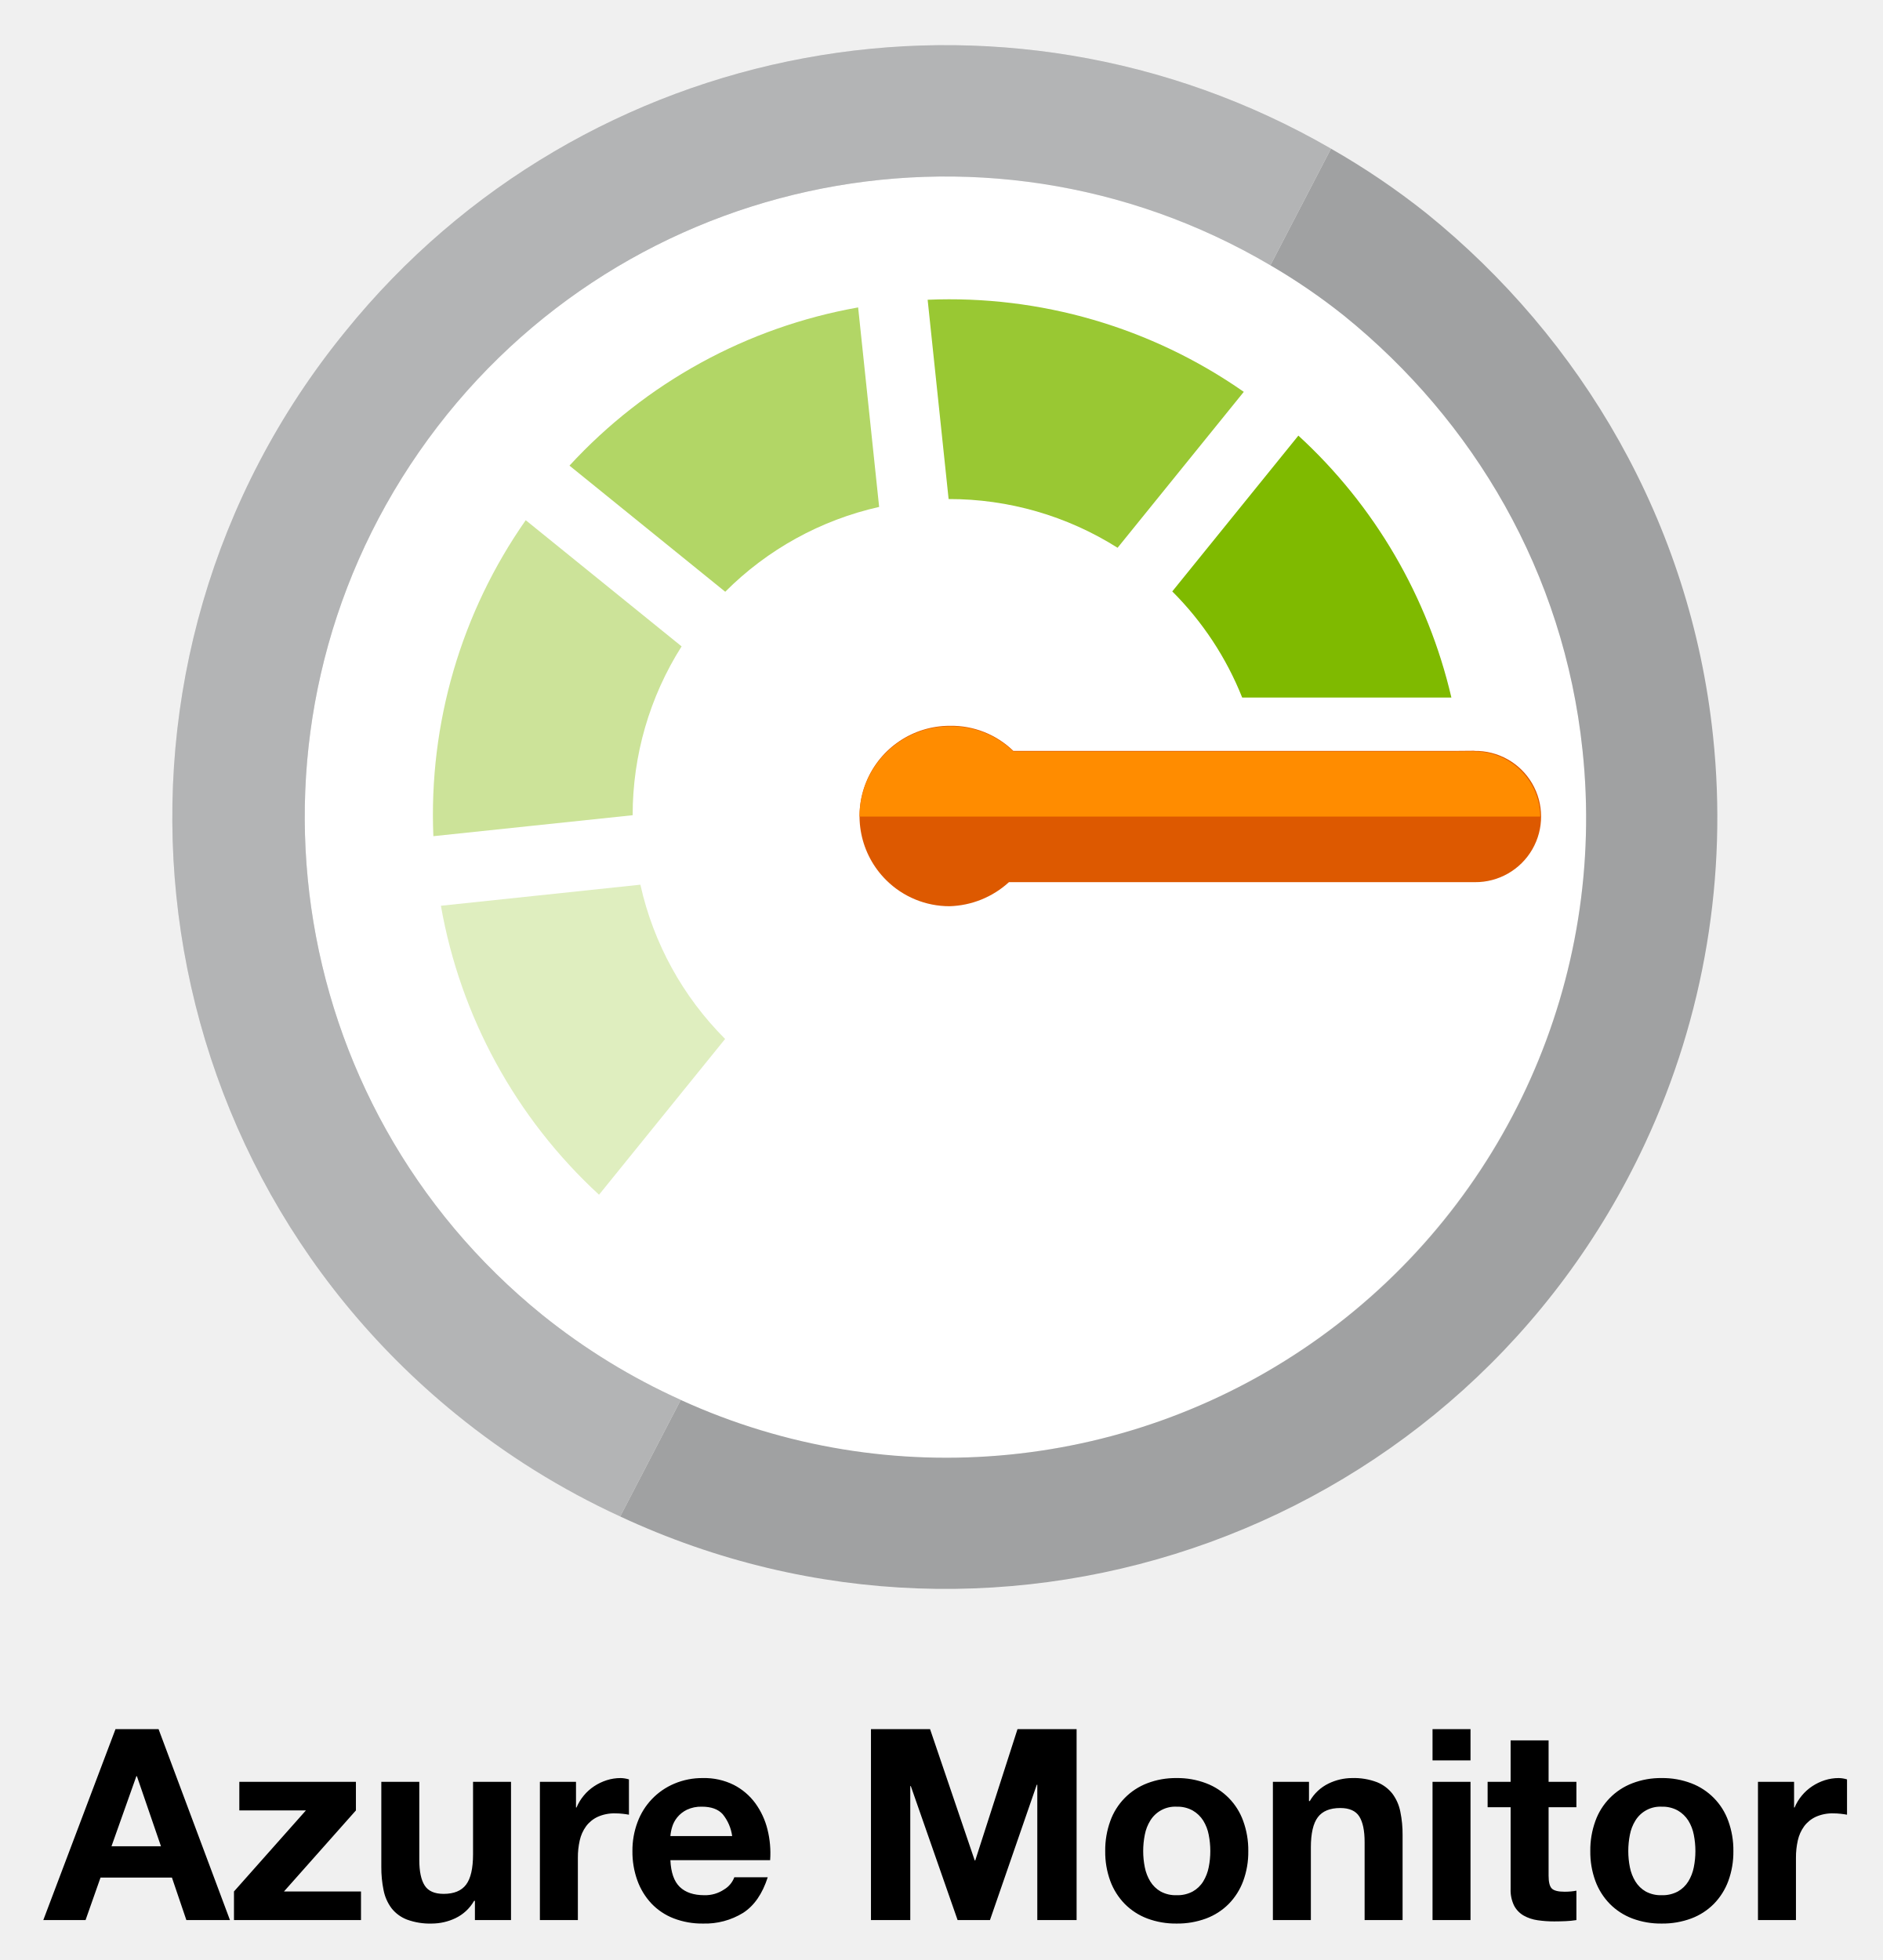
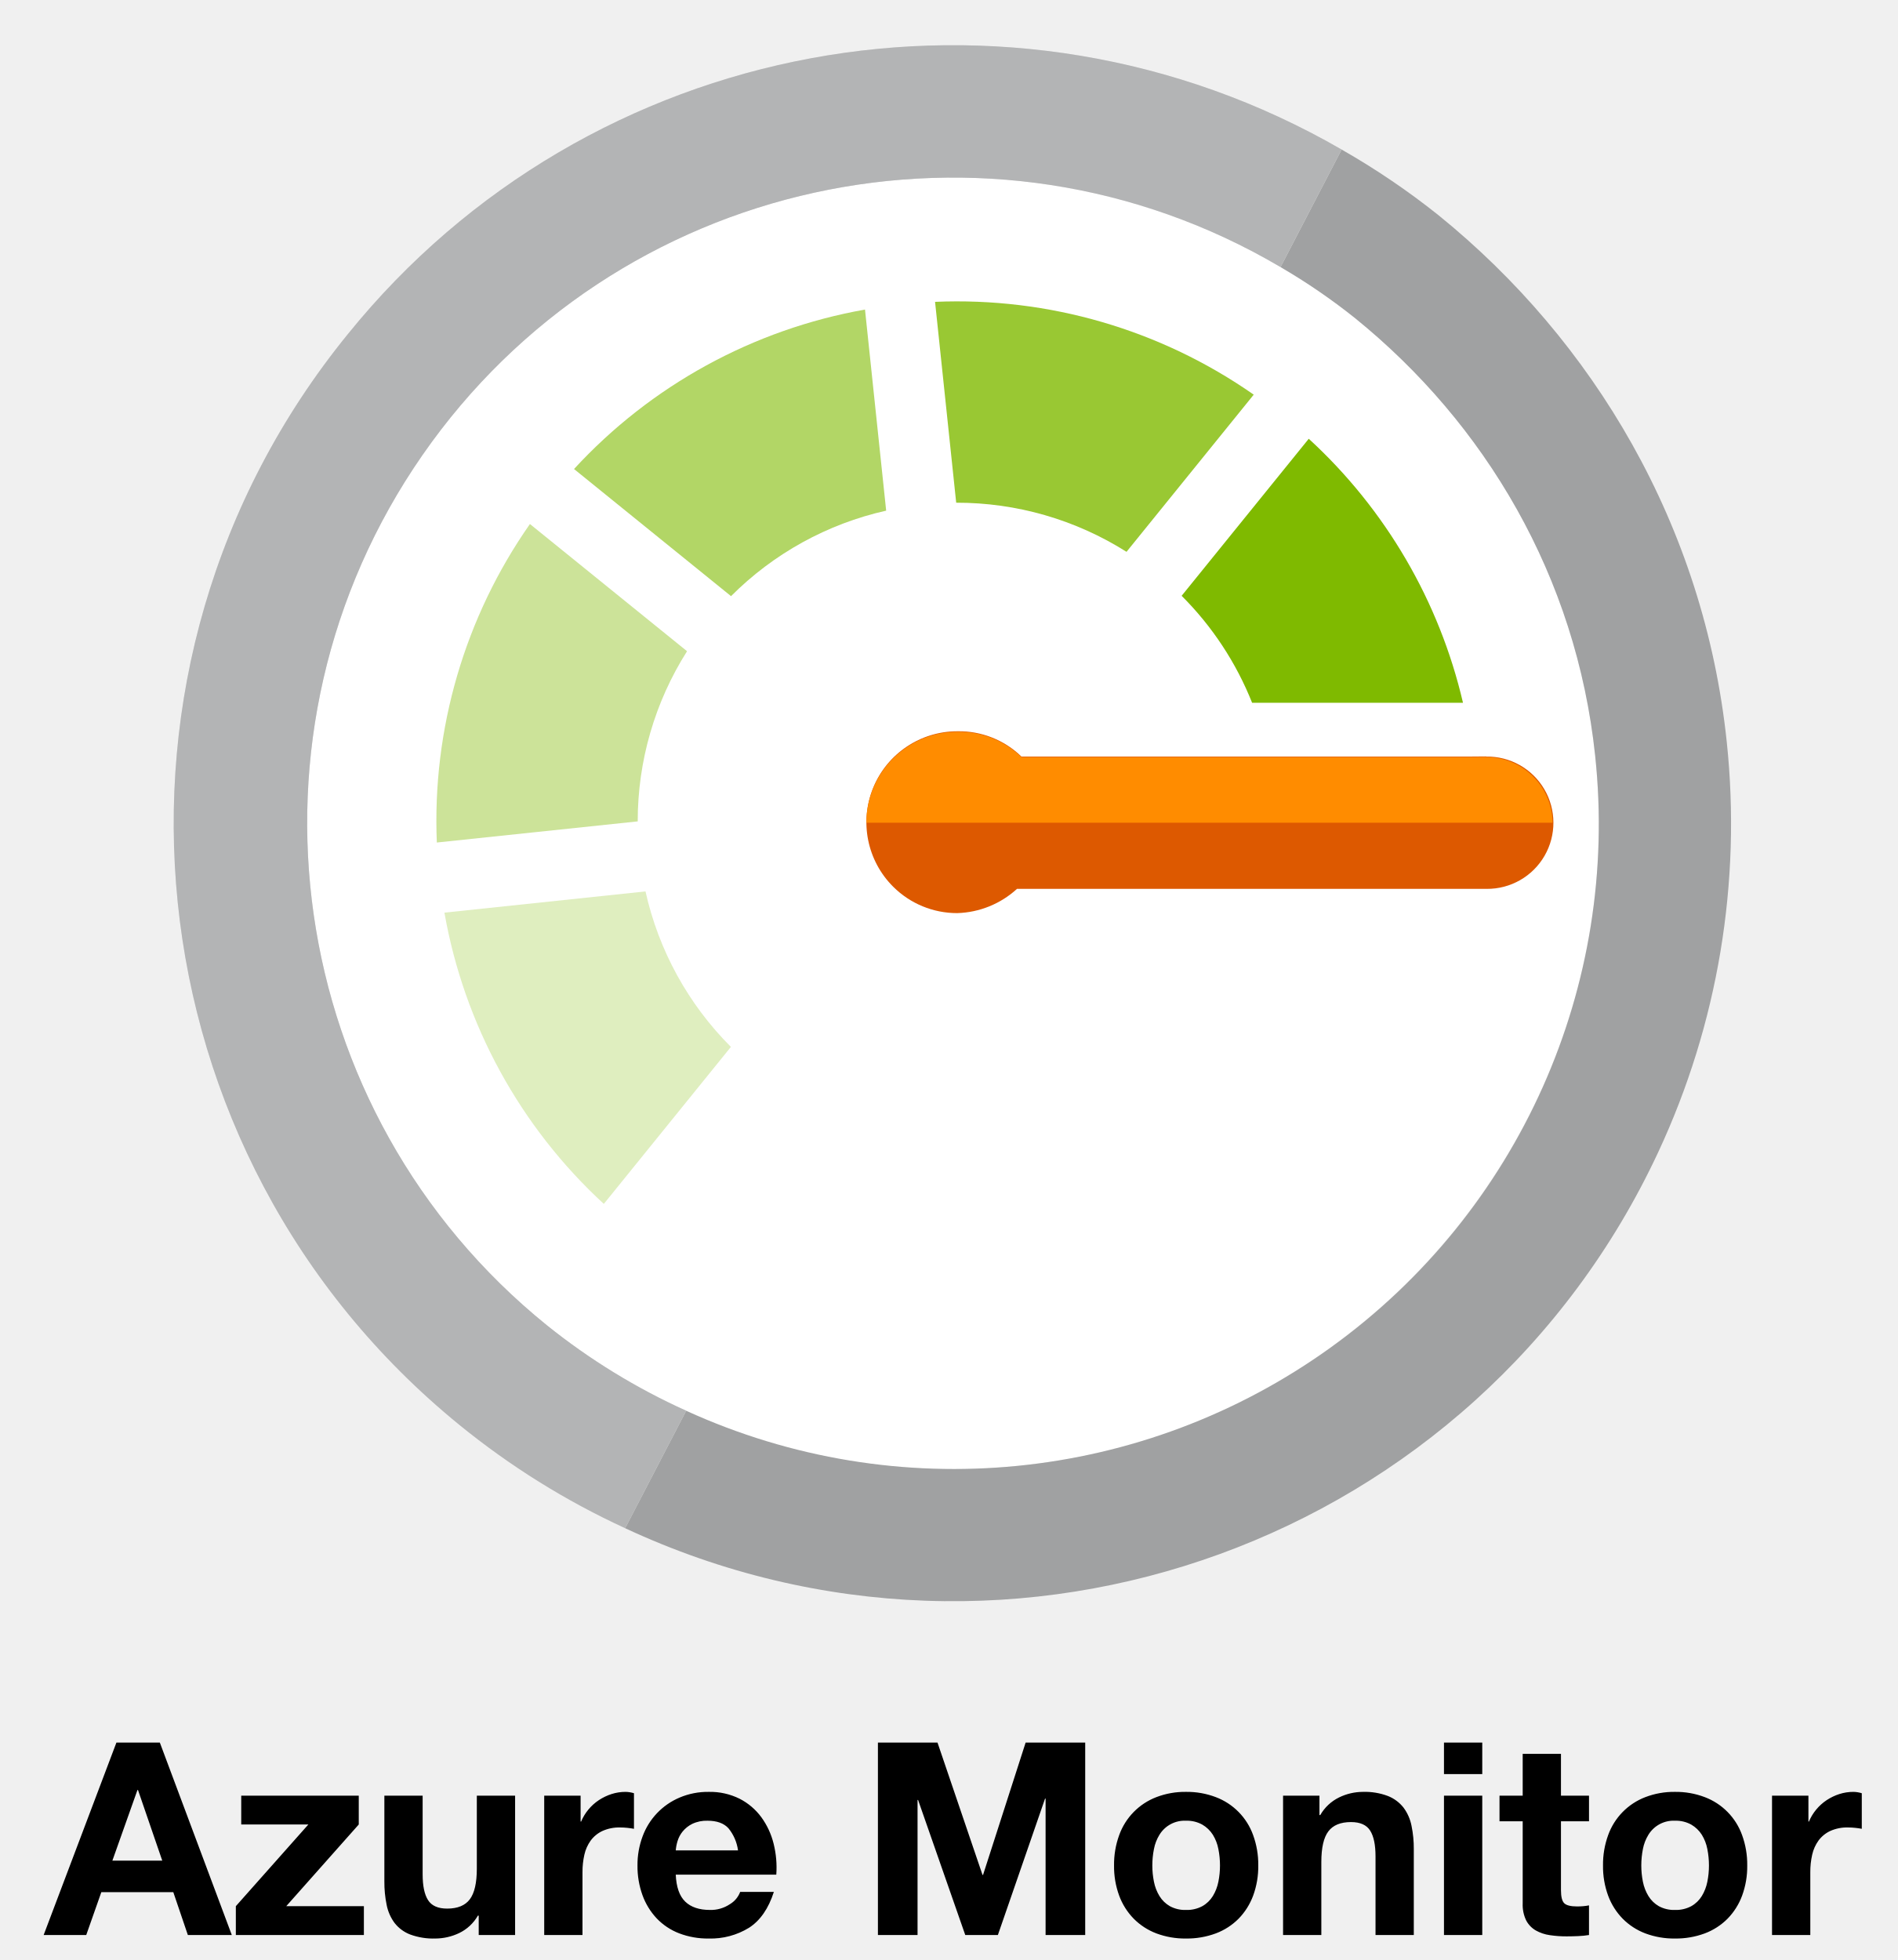
- <svg xmlns="http://www.w3.org/2000/svg" viewBox="98.24 -6.16 507.52 528.32">
+ <svg xmlns="http://www.w3.org/2000/svg" viewBox="98.24 -6.08 507.52 524.16">
  <defs>
    <style>.cls-6{fill:#a0a1a2}</style>
  </defs>
  <path fill="#fff" d="M335.041 42.36a172.695 172.695 0 1 0 189.813 153.682l-.003-.033c-5.062-47.873-29.368-88.811-64.297-117.072a169.612 169.612 0 0 0-107.016-37.542 178.266 178.266 0 0 0-18.497.965" />
  <path d="M281.983 168.073l-42.021-34.013a138.412 138.412 0 0 0-24.898 85.174l53.725-5.652a84.866 84.866 0 0 1 13.194-45.509" style="isolation:isolate" fill="#7fba00" opacity=".4" />
  <path d="M399.513 141.494l34.02-42.03a138.498 138.498 0 0 0-85.223-24.822l5.652 53.716a84.96 84.96 0 0 1 45.55 13.136" style="isolation:isolate" fill="#7fba00" opacity=".8" />
  <path d="M335.233 130.48l-5.66-53.774a138.604 138.604 0 0 0-77.816 42.645l41.988 33.996a84.805 84.805 0 0 1 41.488-22.866" style="isolation:isolate" fill="#7fba00" opacity=".6" />
  <path d="M270.87 232.311l-53.775 5.677a138.504 138.504 0 0 0 42.629 77.89l33.987-41.987a84.836 84.836 0 0 1-22.841-41.58" style="isolation:isolate" fill="#7fba00" opacity=".25" />
  <path d="M560.037 192.305c-6.06-57.745-35.553-107.241-77.19-140.913a201.8 201.8 0 0 0-25.806-17.48l-16.34 31.44a164.977 164.977 0 0 1 19.853 13.585c34.929 28.26 59.235 69.191 64.288 117.064A172.44 172.44 0 0 1 281.75 371.193l-16.323 31.415c104.067 48.523 227.766 3.495 276.289-100.573a207.907 207.907 0 0 0 18.322-109.73" class="cls-6" />
  <path d="M244.482 348.318A172.643 172.643 0 0 1 440.7 65.344l16.34-31.433a207.949 207.949 0 0 0-265.684 49.255l-.059.075c-72.331 88.781-58.996 219.389 29.786 291.72a207.348 207.348 0 0 0 44.35 27.64l16.324-31.417a173.257 173.257 0 0 1-37.276-22.866" class="cls-6" />
  <path d="M244.482 348.318A172.643 172.643 0 0 1 440.7 65.344l16.34-31.433a207.949 207.949 0 0 0-265.684 49.255l-.059.075c-72.331 88.781-58.996 219.389 29.786 291.72a207.348 207.348 0 0 0 44.35 27.64l16.324-31.417a173.257 173.257 0 0 1-37.276-22.866" style="isolation:isolate" fill="#fff" opacity=".2" />
  <path fill="#7fba00" d="M448.25 111.26l-33.995 41.996a84.582 84.582 0 0 1 18.846 28.61h56.397a138.377 138.377 0 0 0-41.247-70.606z" />
  <path fill="#dd5900" d="M337.139 231.08a24.328 24.328 0 0 1 17.156-41.597 23.96 23.96 0 0 1 17.123 6.768c.059.058.084-.067.158 0h118.92l5.17-.042.033.042a17.69 17.69 0 1 1 .15 35.377H370.227a24.772 24.772 0 0 1-16.008 6.485 24.18 24.18 0 0 1-17.081-7.034" />
  <path fill="#ff8c00" d="M495.7 196.4l-.034-.041-5.17.041h-118.92c-.074-.066-.1.059-.158 0a23.96 23.96 0 0 0-17.123-6.767 24.327 24.327 0 0 0-24.348 24.306v.009h183.5a17.721 17.721 0 0 0-17.748-17.548z" />
  <path d="M140.984 459.927l19.248 51.471H148.48l-3.893-11.461H125.34l-4.037 11.461h-11.39l19.464-51.471zm.649 31.575l-6.488-18.888H135l-6.705 18.888zm39.072-9.66h-17.95v-7.714h31.431v7.714l-19.392 21.843h20.762v7.713h-34.243v-7.713zm45.56 29.556v-5.19h-.216a11.516 11.516 0 0 1-5.046 4.686 14.9 14.9 0 0 1-6.344 1.442 17.888 17.888 0 0 1-6.74-1.082 9.716 9.716 0 0 1-4.146-3.064 11.984 11.984 0 0 1-2.127-4.83 30.023 30.023 0 0 1-.612-6.307v-22.925h10.236v21.05q0 4.615 1.442 6.885 1.442 2.272 5.119 2.271 4.18 0 6.055-2.487 1.874-2.488 1.875-8.183v-19.536h10.237v37.27zm27.25-37.27v6.92h.144a12.565 12.565 0 0 1 1.946-3.207 12.776 12.776 0 0 1 2.811-2.524 13.79 13.79 0 0 1 3.389-1.622 12.244 12.244 0 0 1 3.749-.576 7.994 7.994 0 0 1 2.234.36v9.516q-.722-.143-1.73-.252a18.252 18.252 0 0 0-1.946-.108 10.915 10.915 0 0 0-4.758.937 8.243 8.243 0 0 0-3.136 2.559 10.241 10.241 0 0 0-1.694 3.785 20.57 20.57 0 0 0-.505 4.686v16.796h-10.236v-37.27zm27.97 28.331q2.307 2.235 6.633 2.235a9.13 9.13 0 0 0 5.334-1.55 6.435 6.435 0 0 0 2.74-3.28h9.01q-2.162 6.705-6.632 9.588a19.522 19.522 0 0 1-10.813 2.884 21.276 21.276 0 0 1-7.93-1.406 16.465 16.465 0 0 1-5.983-4.001 17.995 17.995 0 0 1-3.785-6.2 22.675 22.675 0 0 1-1.333-7.93 21.732 21.732 0 0 1 1.37-7.785 18.02 18.02 0 0 1 9.911-10.381 19.29 19.29 0 0 1 7.75-1.514 17.723 17.723 0 0 1 8.29 1.838 16.56 16.56 0 0 1 5.804 4.939 20.317 20.317 0 0 1 3.28 7.064 26.352 26.352 0 0 1 .72 8.29h-26.89q.218 4.975 2.524 7.209zm11.57-19.608q-1.838-2.017-5.586-2.019a8.918 8.918 0 0 0-4.073.83 7.779 7.779 0 0 0-2.596 2.054 7.527 7.527 0 0 0-1.37 2.596 11.676 11.676 0 0 0-.468 2.45h16.653a11.84 11.84 0 0 0-2.56-5.911zm55.905-22.924L361 495.322h.145l11.39-35.395h15.93v51.471H377.87v-36.477h-.144l-12.616 36.477h-8.723l-12.616-36.117h-.144v36.117H333.03v-51.471zm48.589 24.763a17.042 17.042 0 0 1 9.948-10.166 21.298 21.298 0 0 1 7.93-1.405 21.582 21.582 0 0 1 7.966 1.405 16.971 16.971 0 0 1 9.984 10.165 22.88 22.88 0 0 1 1.37 8.11 22.58 22.58 0 0 1-1.37 8.074 17.5 17.5 0 0 1-3.893 6.164 16.959 16.959 0 0 1-6.091 3.929 22.098 22.098 0 0 1-7.966 1.37 21.804 21.804 0 0 1-7.93-1.37 17.008 17.008 0 0 1-6.056-3.929 17.474 17.474 0 0 1-3.892-6.164 22.58 22.58 0 0 1-1.37-8.074 22.88 22.88 0 0 1 1.37-8.11zm9.3 12.471a11.595 11.595 0 0 0 1.477 3.82 7.854 7.854 0 0 0 2.776 2.704 8.463 8.463 0 0 0 4.325 1.01 8.664 8.664 0 0 0 4.361-1.01 7.77 7.77 0 0 0 2.812-2.704 11.64 11.64 0 0 0 1.478-3.82 21.847 21.847 0 0 0 .433-4.362 22.405 22.405 0 0 0-.433-4.398 11.256 11.256 0 0 0-1.478-3.82 8.209 8.209 0 0 0-2.812-2.703 8.439 8.439 0 0 0-4.361-1.046 7.875 7.875 0 0 0-7.1 3.749 11.215 11.215 0 0 0-1.478 3.82 22.33 22.33 0 0 0-.433 4.398 21.777 21.777 0 0 0 .433 4.362zm44.262-23.033v5.19h.216a11.747 11.747 0 0 1 5.047-4.721 14.599 14.599 0 0 1 6.344-1.478 17.384 17.384 0 0 1 6.74 1.117 9.994 9.994 0 0 1 4.145 3.1 12.009 12.009 0 0 1 2.127 4.83 30.063 30.063 0 0 1 .613 6.308v22.924h-10.237v-21.05q0-4.612-1.442-6.884-1.443-2.27-5.118-2.27-4.182 0-6.056 2.486-1.876 2.487-1.875 8.182v19.536H441.38v-37.27zm33.304-5.767v-8.434h10.237v8.434zm10.237 5.767v37.27h-10.237v-37.27zm28.548 0v6.849h-7.498v18.455q0 2.595.865 3.46.865.865 3.46.865c.578 0 1.13-.024 1.659-.072a13.91 13.91 0 0 0 1.513-.216v7.93a24.271 24.271 0 0 1-2.883.288q-1.587.071-3.1.072a29.926 29.926 0 0 1-4.505-.324 10.623 10.623 0 0 1-3.749-1.262 6.671 6.671 0 0 1-2.56-2.667 9.523 9.523 0 0 1-.936-4.542v-21.987h-6.2v-6.849h6.2v-11.174h10.236v11.174zm5.116 10.562a17.046 17.046 0 0 1 9.95-10.166 21.294 21.294 0 0 1 7.93-1.405 21.584 21.584 0 0 1 7.964 1.405 16.971 16.971 0 0 1 9.985 10.165 22.902 22.902 0 0 1 1.37 8.11 22.603 22.603 0 0 1-1.37 8.074 17.486 17.486 0 0 1-3.893 6.164 16.95 16.95 0 0 1-6.092 3.929 22.1 22.1 0 0 1-7.965 1.37 21.802 21.802 0 0 1-7.93-1.37 17.007 17.007 0 0 1-6.055-3.929 17.489 17.489 0 0 1-3.894-6.164 22.581 22.581 0 0 1-1.369-8.074 22.88 22.88 0 0 1 1.37-8.11zm9.3 12.471a11.619 11.619 0 0 0 1.478 3.82 7.87 7.87 0 0 0 2.775 2.704 8.467 8.467 0 0 0 4.326 1.01 8.664 8.664 0 0 0 4.362-1.01 7.783 7.783 0 0 0 2.81-2.704 11.619 11.619 0 0 0 1.479-3.82 21.777 21.777 0 0 0 .431-4.362 22.33 22.33 0 0 0-.431-4.398 11.236 11.236 0 0 0-1.479-3.82 8.223 8.223 0 0 0-2.81-2.703 8.439 8.439 0 0 0-4.362-1.046 7.875 7.875 0 0 0-7.101 3.749 11.236 11.236 0 0 0-1.479 3.82 22.475 22.475 0 0 0-.431 4.398 21.917 21.917 0 0 0 .431 4.362zm44.263-23.033v6.92h.144a12.526 12.526 0 0 1 1.947-3.207 12.765 12.765 0 0 1 2.811-2.524 13.777 13.777 0 0 1 3.388-1.622 12.244 12.244 0 0 1 3.749-.576 7.99 7.99 0 0 1 2.234.36v9.516q-.72-.143-1.73-.252a18.278 18.278 0 0 0-1.946-.108 10.917 10.917 0 0 0-4.758.937 8.249 8.249 0 0 0-3.136 2.559 10.25 10.25 0 0 0-1.694 3.785 20.625 20.625 0 0 0-.504 4.686v16.796h-10.238v-37.27z" />
</svg>
